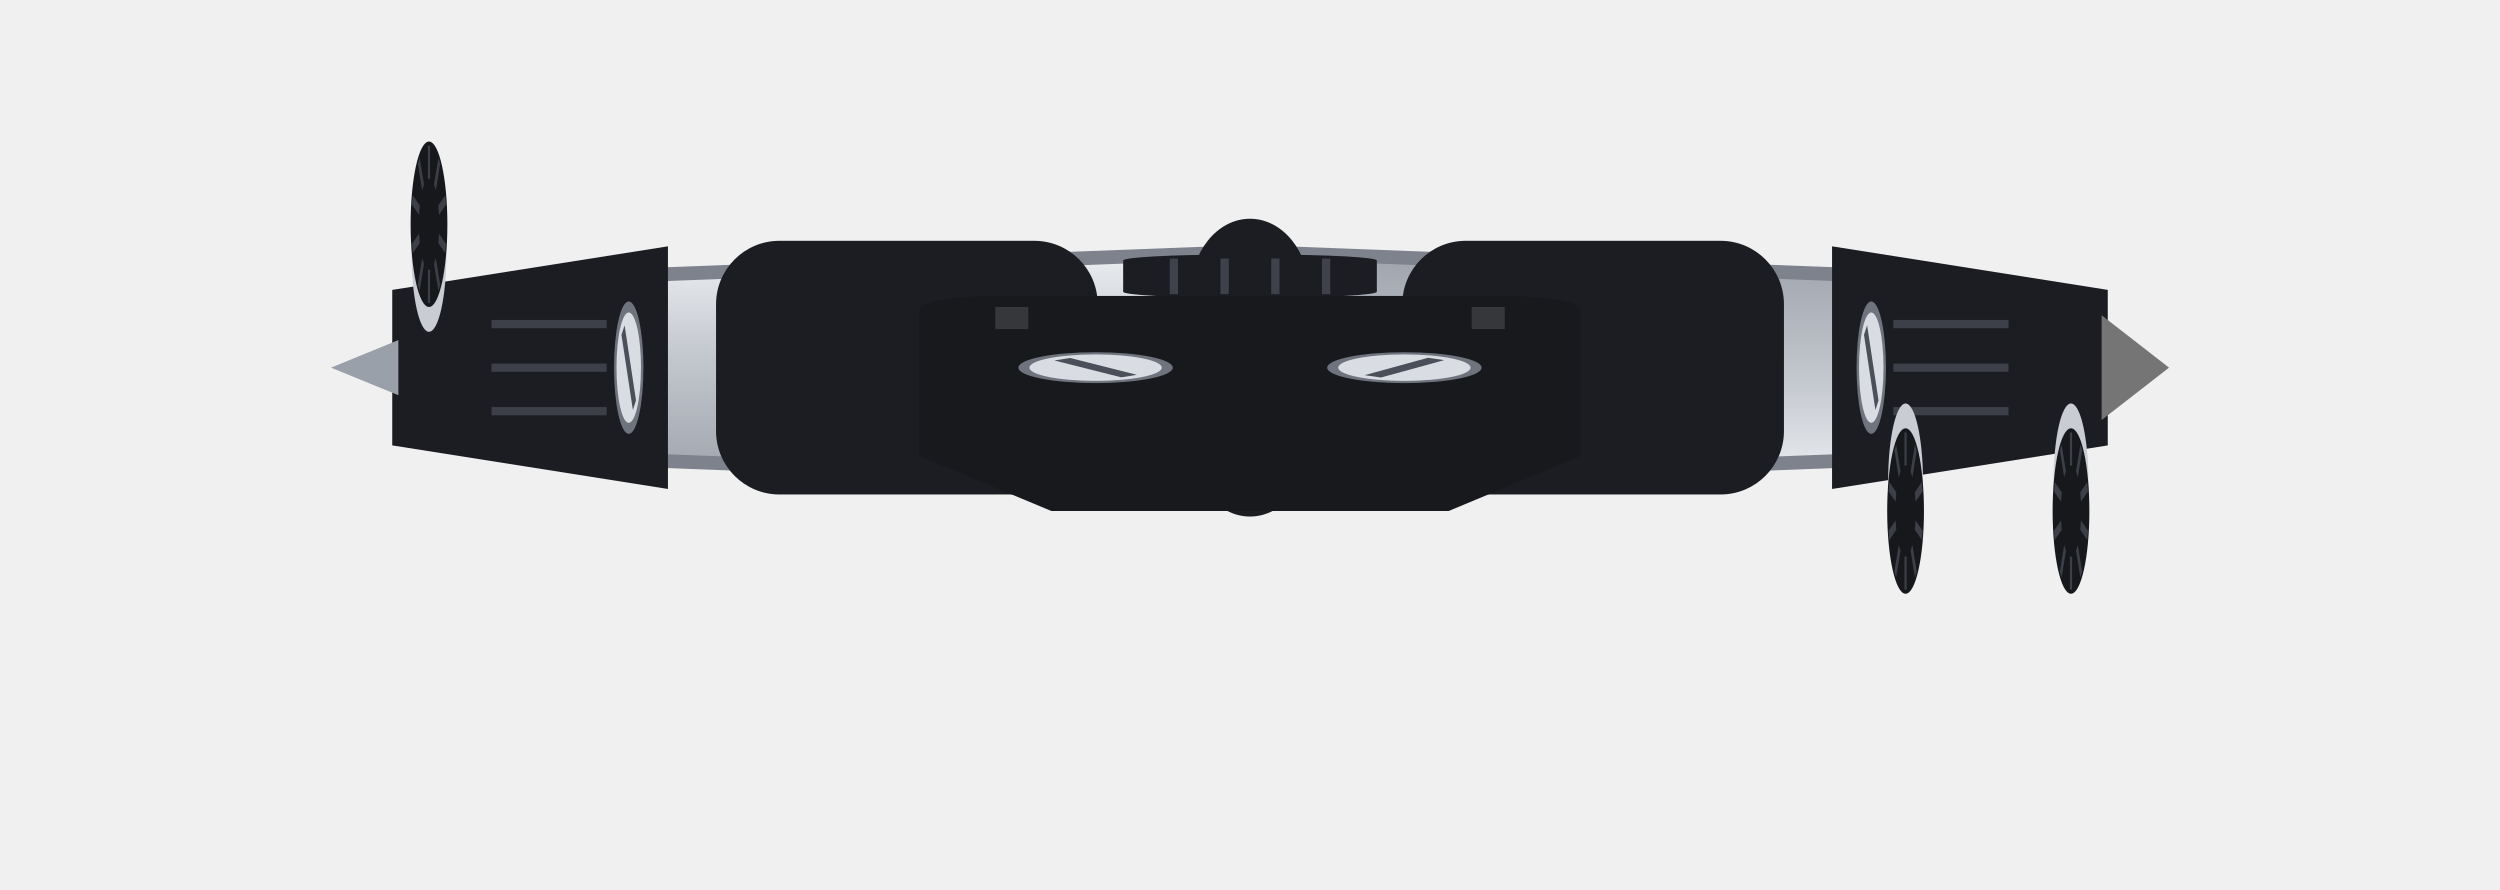
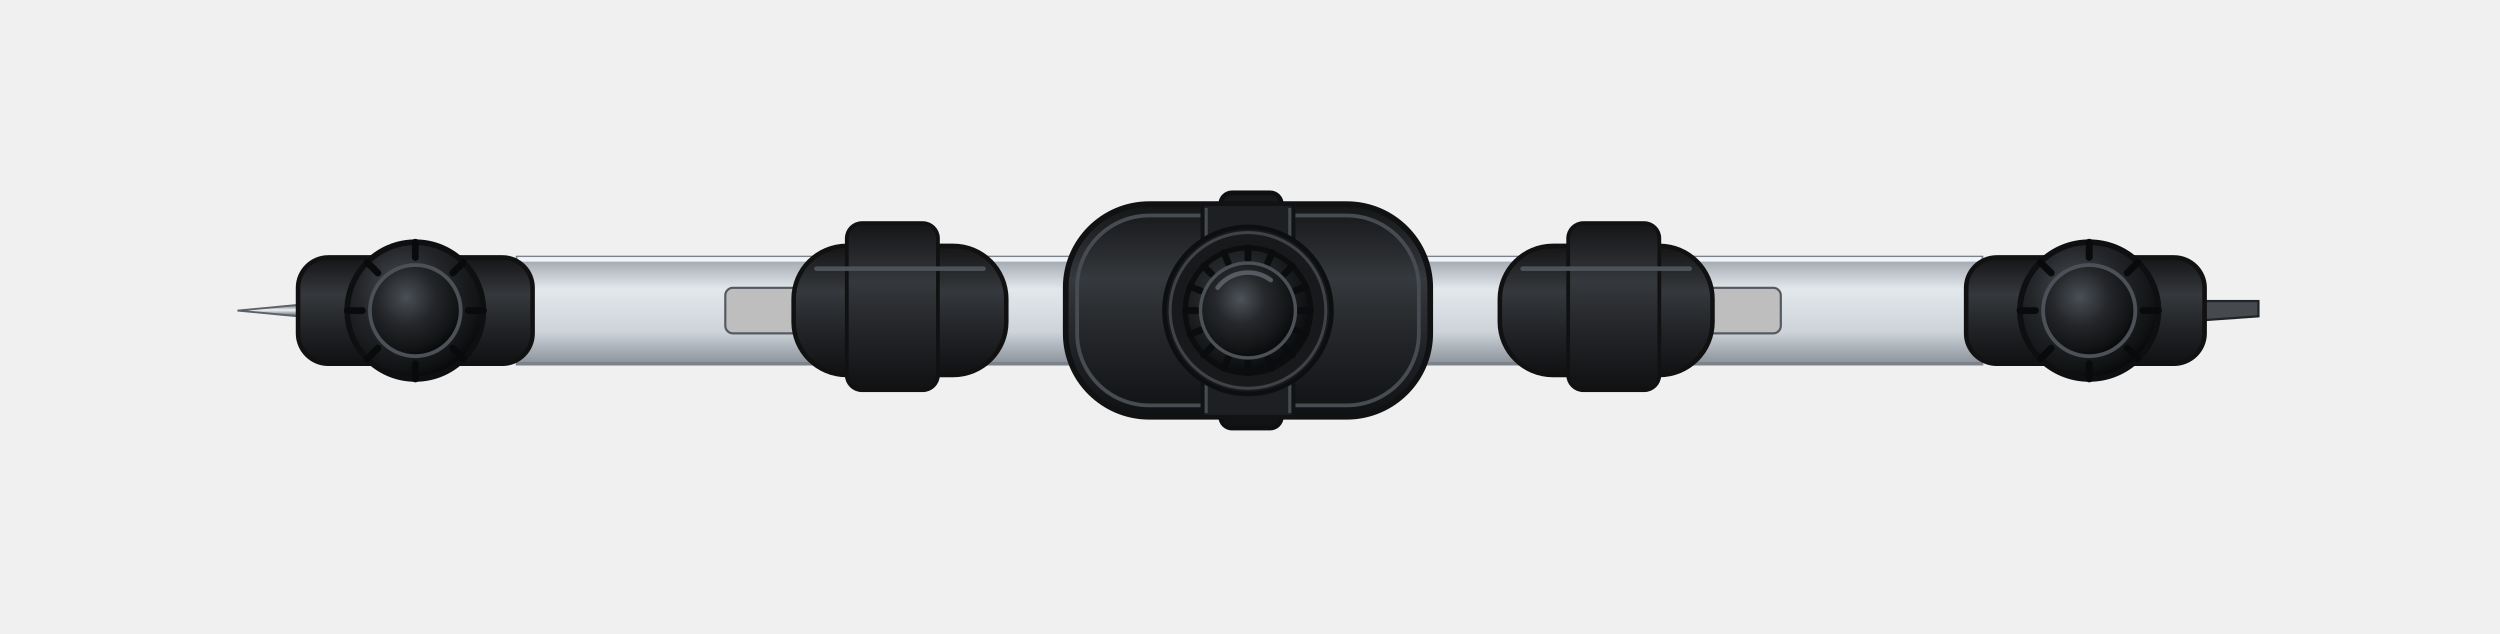
- <svg xmlns="http://www.w3.org/2000/svg" width="68mm" height="24.2mm" viewBox="-9 -10 68 24.2">
-   <g id="pata-aguja" transform="matrix(-0 -1.5 -0.3333 0 25 -0)">
-     <defs>
-       <linearGradient id="pata-aguja-metal" gradientUnits="userSpaceOnUse" x1="2.1" y1="0" x2="-2.1" y2="0">
-         <stop offset="0" stop-color="#eceef1" />
-         <stop offset="0.45" stop-color="#c3c7ce" />
-         <stop offset="1" stop-color="#9ea3ac" />
-       </linearGradient>
-     </defs>
-     <circle id="pata-aguja-punta" cx="0" cy="75" r="0.3" fill="none" />
-     <circle id="pata-aguja-ajuste" cx="0" cy="20.8" r="0.3" fill="none" />
-     <path id="pata-aguja-brazo" d="M 2.1 0 L 1.68 49.5 L -1.68 49.5 L -2.1 0 Z" fill="url(#pata-aguja-metal)" stroke="#7d828c" stroke-width="0.25" />
-     <path id="pata-aguja-pieza-negra" d="M 2.2 47.5 L 1.41 70 L -1.41 70 L -2.2 47.5 Z" fill="#1b1d22" />
-     <path id="pata-aguja-estrias" d="M 0.79 52.5 L 0.79 61.9 M 0 52.5 L 0 61.9 M -0.79 52.5 L -0.79 61.9" stroke="#3d4049" stroke-width="0.15" fill="none" />
-     <g id="pata-aguja-tornillo">
-       <circle cx="0" cy="50.7" r="1.1" fill="#d9dce2" stroke="#6e737d" stroke-width="0.2" />
-       <path d="M -0.681 50.234 L 0.681 51.166" stroke="#4a4f59" stroke-width="0.308" />
-     </g>
-     <g id="pata-aguja-rueda1">
-       <circle cx="2.075" cy="67" r="1.425" fill="#c9ccd3" />
-       <circle cx="2.6" cy="67" r="1.5" fill="#16181c" />
-       <path d="M 3.425 67.000 L 4.025 67.000 M 3.267 67.485 L 3.753 67.838 M 2.855 67.785 L 3.040 68.355 M 2.345 67.785 L 2.160 68.355 M 1.933 67.485 L 1.447 67.838 M 1.775 67.000 L 1.175 67.000 M 1.933 66.515 L 1.447 66.162 M 2.345 66.215 L 2.160 65.645 M 2.855 66.215 L 3.040 65.645 M 3.267 66.515 L 3.753 66.162" stroke="#3c3f47" stroke-width="0.18" fill="none" />
-     </g>
-     <path id="pata-aguja-aguja" d="M 0.5 69.5 L 0 75 L -0.5 69.5 Z" fill="#9aa0aa" />
-   </g>
-   <g id="pata-mina" transform="matrix(-0 1.5 0.3333 0 25 -0)">
-     <defs>
-       <linearGradient id="pata-mina-metal" gradientUnits="userSpaceOnUse" x1="2.1" y1="0" x2="-2.1" y2="0">
-         <stop offset="0" stop-color="#eceef1" />
-         <stop offset="0.45" stop-color="#c3c7ce" />
-         <stop offset="1" stop-color="#9ea3ac" />
-       </linearGradient>
-     </defs>
-     <circle id="pata-mina-punta" cx="0" cy="75" r="0.3" fill="none" />
-     <circle id="pata-mina-ajuste" cx="0" cy="20.8" r="0.3" fill="none" />
-     <path id="pata-mina-brazo" d="M 2.1 0 L 1.68 49.5 L -1.68 49.5 L -2.1 0 Z" fill="url(#pata-mina-metal)" stroke="#7d828c" stroke-width="0.25" />
-     <path id="pata-mina-pieza-negra" d="M 2.2 47.5 L 1.41 70 L -1.41 70 L -2.2 47.5 Z" fill="#1b1d22" />
-     <path id="pata-mina-estrias" d="M 0.79 52.5 L 0.79 61.9 M 0 52.5 L 0 61.9 M -0.79 52.5 L -0.79 61.9" stroke="#3d4049" stroke-width="0.15" fill="none" />
-     <g id="pata-mina-tornillo">
-       <circle cx="0" cy="50.7" r="1.1" fill="#d9dce2" stroke="#6e737d" stroke-width="0.2" />
-       <path d="M -0.681 50.234 L 0.681 51.166" stroke="#4a4f59" stroke-width="0.308" />
-     </g>
-     <g id="pata-mina-rueda1">
-       <circle cx="2.075" cy="53.5" r="1.425" fill="#c9ccd3" />
-       <circle cx="2.6" cy="53.5" r="1.5" fill="#16181c" />
-       <path d="M 3.425 53.500 L 4.025 53.500 M 3.267 53.985 L 3.753 54.338 M 2.855 54.285 L 3.040 54.855 M 2.345 54.285 L 2.160 54.855 M 1.933 53.985 L 1.447 54.338 M 1.775 53.500 L 1.175 53.500 M 1.933 53.015 L 1.447 52.662 M 2.345 52.715 L 2.160 52.145 M 2.855 52.715 L 3.040 52.145 M 3.267 53.015 L 3.753 52.662" stroke="#3c3f47" stroke-width="0.18" fill="none" />
-     </g>
-     <g id="pata-mina-rueda2">
-       <circle cx="2.075" cy="67" r="1.425" fill="#c9ccd3" />
-       <circle cx="2.6" cy="67" r="1.5" fill="#16181c" />
-       <path d="M 3.425 67.000 L 4.025 67.000 M 3.267 67.485 L 3.753 67.838 M 2.855 67.785 L 3.040 68.355 M 2.345 67.785 L 2.160 68.355 M 1.933 67.485 L 1.447 67.838 M 1.775 67.000 L 1.175 67.000 M 1.933 66.515 L 1.447 66.162 M 2.345 66.215 L 2.160 65.645 M 2.855 66.215 L 3.040 65.645 M 3.267 66.515 L 3.753 66.162" stroke="#3c3f47" stroke-width="0.18" fill="none" />
-     </g>
-     <path id="pata-mina-mina" d="M 0.95 69.5 L 0 75 L -0.95 69.5 Z" fill="#757575" />
-   </g>
-   <clipPath id="corte-varilla">
-     <rect x="0" y="-0.6" width="25.867" height="1.2" />
-   </clipPath>
-   <g id="varilla" transform="matrix(1 0 -0 1.5 12.0667 0)" clip-path="url(#corte-varilla)">
-     <g transform="translate(0 0)">
-       <rect id="varilla" x="0" y="-0.45" width="0.7" height="0.9" fill="#8d929b" />
-       <path id="rosca" d="M 0.15 0.45 L 0.55 -0.45" stroke="#5d626c" stroke-width="0.12" fill="none" />
-     </g>
-     <g transform="translate(0.7 0)">
-       <rect id="varilla" x="0" y="-0.45" width="0.7" height="0.9" fill="#8d929b" />
-       <path id="rosca" d="M 0.15 0.45 L 0.55 -0.45" stroke="#5d626c" stroke-width="0.12" fill="none" />
-     </g>
-     <g transform="translate(1.4 0)">
-       <rect id="varilla" x="0" y="-0.45" width="0.7" height="0.9" fill="#8d929b" />
-       <path id="rosca" d="M 0.15 0.45 L 0.55 -0.45" stroke="#5d626c" stroke-width="0.12" fill="none" />
-     </g>
-     <g transform="translate(2.1 0)">
-       <rect id="varilla" x="0" y="-0.45" width="0.7" height="0.9" fill="#8d929b" />
-       <path id="rosca" d="M 0.15 0.45 L 0.55 -0.45" stroke="#5d626c" stroke-width="0.12" fill="none" />
-     </g>
-     <g transform="translate(2.8 0)">
-       <rect id="varilla" x="0" y="-0.45" width="0.7" height="0.9" fill="#8d929b" />
-       <path id="rosca" d="M 0.15 0.45 L 0.55 -0.45" stroke="#5d626c" stroke-width="0.12" fill="none" />
-     </g>
-     <g transform="translate(3.5 0)">
-       <rect id="varilla" x="0" y="-0.45" width="0.7" height="0.9" fill="#8d929b" />
-       <path id="rosca" d="M 0.15 0.45 L 0.55 -0.45" stroke="#5d626c" stroke-width="0.12" fill="none" />
-     </g>
-     <g transform="translate(4.2 0)">
-       <rect id="varilla" x="0" y="-0.45" width="0.7" height="0.9" fill="#8d929b" />
-       <path id="rosca" d="M 0.15 0.45 L 0.55 -0.45" stroke="#5d626c" stroke-width="0.12" fill="none" />
-     </g>
-     <g transform="translate(4.9 0)">
-       <rect id="varilla" x="0" y="-0.45" width="0.7" height="0.9" fill="#8d929b" />
-       <path id="rosca" d="M 0.15 0.45 L 0.55 -0.45" stroke="#5d626c" stroke-width="0.12" fill="none" />
-     </g>
-     <g transform="translate(5.6 0)">
-       <rect id="varilla" x="0" y="-0.45" width="0.7" height="0.9" fill="#8d929b" />
-       <path id="rosca" d="M 0.15 0.45 L 0.55 -0.45" stroke="#5d626c" stroke-width="0.12" fill="none" />
-     </g>
-     <g transform="translate(6.3 0)">
-       <rect id="varilla" x="0" y="-0.45" width="0.7" height="0.9" fill="#8d929b" />
-       <path id="rosca" d="M 0.15 0.45 L 0.55 -0.45" stroke="#5d626c" stroke-width="0.12" fill="none" />
-     </g>
-     <g transform="translate(7 0)">
-       <rect id="varilla" x="0" y="-0.45" width="0.7" height="0.9" fill="#8d929b" />
-       <path id="rosca" d="M 0.15 0.45 L 0.55 -0.45" stroke="#5d626c" stroke-width="0.12" fill="none" />
-     </g>
-     <g transform="translate(7.7 0)">
-       <rect id="varilla" x="0" y="-0.45" width="0.7" height="0.9" fill="#8d929b" />
-       <path id="rosca" d="M 0.15 0.45 L 0.55 -0.45" stroke="#5d626c" stroke-width="0.12" fill="none" />
-     </g>
-     <g transform="translate(8.4 0)">
-       <rect id="varilla" x="0" y="-0.45" width="0.7" height="0.9" fill="#8d929b" />
-       <path id="rosca" d="M 0.15 0.45 L 0.55 -0.45" stroke="#5d626c" stroke-width="0.12" fill="none" />
-     </g>
-     <g transform="translate(9.1 0)">
-       <rect id="varilla" x="0" y="-0.45" width="0.7" height="0.9" fill="#8d929b" />
-       <path id="rosca" d="M 0.15 0.45 L 0.55 -0.45" stroke="#5d626c" stroke-width="0.12" fill="none" />
-     </g>
-     <g transform="translate(9.8 0)">
-       <rect id="varilla" x="0" y="-0.45" width="0.7" height="0.9" fill="#8d929b" />
-       <path id="rosca" d="M 0.15 0.45 L 0.55 -0.45" stroke="#5d626c" stroke-width="0.12" fill="none" />
-     </g>
-     <g transform="translate(10.5 0)">
-       <rect id="varilla" x="0" y="-0.45" width="0.7" height="0.9" fill="#8d929b" />
-       <path id="rosca" d="M 0.15 0.45 L 0.55 -0.45" stroke="#5d626c" stroke-width="0.12" fill="none" />
-     </g>
-     <g transform="translate(11.2 0)">
-       <rect id="varilla" x="0" y="-0.45" width="0.7" height="0.9" fill="#8d929b" />
-       <path id="rosca" d="M 0.15 0.45 L 0.55 -0.45" stroke="#5d626c" stroke-width="0.12" fill="none" />
-     </g>
-     <g transform="translate(11.9 0)">
-       <rect id="varilla" x="0" y="-0.45" width="0.7" height="0.9" fill="#8d929b" />
-       <path id="rosca" d="M 0.15 0.45 L 0.55 -0.45" stroke="#5d626c" stroke-width="0.12" fill="none" />
-     </g>
-     <g transform="translate(12.6 0)">
-       <rect id="varilla" x="0" y="-0.45" width="0.7" height="0.9" fill="#8d929b" />
-       <path id="rosca" d="M 0.15 0.45 L 0.55 -0.45" stroke="#5d626c" stroke-width="0.12" fill="none" />
-     </g>
-     <g transform="translate(13.3 0)">
-       <rect id="varilla" x="0" y="-0.45" width="0.7" height="0.9" fill="#8d929b" />
-       <path id="rosca" d="M 0.15 0.45 L 0.55 -0.45" stroke="#5d626c" stroke-width="0.12" fill="none" />
-     </g>
-     <g transform="translate(14 0)">
-       <rect id="varilla" x="0" y="-0.45" width="0.7" height="0.9" fill="#8d929b" />
-       <path id="rosca" d="M 0.15 0.45 L 0.55 -0.45" stroke="#5d626c" stroke-width="0.12" fill="none" />
-     </g>
-     <g transform="translate(14.7 0)">
-       <rect id="varilla" x="0" y="-0.45" width="0.7" height="0.9" fill="#8d929b" />
-       <path id="rosca" d="M 0.15 0.45 L 0.55 -0.45" stroke="#5d626c" stroke-width="0.12" fill="none" />
-     </g>
-     <g transform="translate(15.4 0)">
-       <rect id="varilla" x="0" y="-0.45" width="0.7" height="0.9" fill="#8d929b" />
-       <path id="rosca" d="M 0.15 0.45 L 0.55 -0.45" stroke="#5d626c" stroke-width="0.12" fill="none" />
-     </g>
-     <g transform="translate(16.1 0)">
-       <rect id="varilla" x="0" y="-0.45" width="0.7" height="0.9" fill="#8d929b" />
-       <path id="rosca" d="M 0.15 0.45 L 0.55 -0.45" stroke="#5d626c" stroke-width="0.12" fill="none" />
-     </g>
-     <g transform="translate(16.8 0)">
-       <rect id="varilla" x="0" y="-0.45" width="0.7" height="0.9" fill="#8d929b" />
-       <path id="rosca" d="M 0.15 0.45 L 0.55 -0.45" stroke="#5d626c" stroke-width="0.12" fill="none" />
-     </g>
-     <g transform="translate(17.5 0)">
-       <rect id="varilla" x="0" y="-0.45" width="0.7" height="0.9" fill="#8d929b" />
-       <path id="rosca" d="M 0.15 0.45 L 0.55 -0.45" stroke="#5d626c" stroke-width="0.12" fill="none" />
-     </g>
-     <g transform="translate(18.2 0)">
-       <rect id="varilla" x="0" y="-0.45" width="0.7" height="0.9" fill="#8d929b" />
-       <path id="rosca" d="M 0.15 0.45 L 0.55 -0.45" stroke="#5d626c" stroke-width="0.12" fill="none" />
-     </g>
-     <g transform="translate(18.9 0)">
-       <rect id="varilla" x="0" y="-0.45" width="0.7" height="0.9" fill="#8d929b" />
-       <path id="rosca" d="M 0.15 0.45 L 0.55 -0.45" stroke="#5d626c" stroke-width="0.12" fill="none" />
-     </g>
-     <g transform="translate(19.6 0)">
-       <rect id="varilla" x="0" y="-0.45" width="0.7" height="0.9" fill="#8d929b" />
-       <path id="rosca" d="M 0.15 0.45 L 0.55 -0.45" stroke="#5d626c" stroke-width="0.12" fill="none" />
-     </g>
-     <g transform="translate(20.3 0)">
-       <rect id="varilla" x="0" y="-0.45" width="0.7" height="0.9" fill="#8d929b" />
-       <path id="rosca" d="M 0.15 0.45 L 0.55 -0.45" stroke="#5d626c" stroke-width="0.12" fill="none" />
-     </g>
-     <g transform="translate(21 0)">
-       <rect id="varilla" x="0" y="-0.45" width="0.7" height="0.9" fill="#8d929b" />
-       <path id="rosca" d="M 0.15 0.45 L 0.55 -0.45" stroke="#5d626c" stroke-width="0.12" fill="none" />
-     </g>
-     <g transform="translate(21.7 0)">
-       <rect id="varilla" x="0" y="-0.45" width="0.7" height="0.9" fill="#8d929b" />
-       <path id="rosca" d="M 0.15 0.45 L 0.55 -0.45" stroke="#5d626c" stroke-width="0.12" fill="none" />
-     </g>
-     <g transform="translate(22.4 0)">
-       <rect id="varilla" x="0" y="-0.45" width="0.7" height="0.9" fill="#8d929b" />
-       <path id="rosca" d="M 0.15 0.45 L 0.55 -0.45" stroke="#5d626c" stroke-width="0.12" fill="none" />
-     </g>
-     <g transform="translate(23.1 0)">
-       <rect id="varilla" x="0" y="-0.45" width="0.7" height="0.9" fill="#8d929b" />
-       <path id="rosca" d="M 0.15 0.45 L 0.55 -0.45" stroke="#5d626c" stroke-width="0.12" fill="none" />
-     </g>
-     <g transform="translate(23.8 0)">
-       <rect id="varilla" x="0" y="-0.45" width="0.7" height="0.9" fill="#8d929b" />
-       <path id="rosca" d="M 0.15 0.45 L 0.55 -0.45" stroke="#5d626c" stroke-width="0.12" fill="none" />
-     </g>
-     <g transform="translate(24.5 0)">
-       <rect id="varilla" x="0" y="-0.45" width="0.7" height="0.9" fill="#8d929b" />
-       <path id="rosca" d="M 0.15 0.45 L 0.55 -0.45" stroke="#5d626c" stroke-width="0.12" fill="none" />
-     </g>
-     <g transform="translate(25.2 0)">
-       <rect id="varilla" x="0" y="-0.45" width="0.7" height="0.9" fill="#8d929b" />
-       <path id="rosca" d="M 0.15 0.45 L 0.55 -0.45" stroke="#5d626c" stroke-width="0.12" fill="none" />
-     </g>
-   </g>
-   <g id="taco-aguja" transform="matrix(-1.5 -0 -0 1.5 18.0667 0)">
-     <rect id="taco-aguja-taco" x="-1.86" y="-2.3" width="6.92" height="4.6" rx="1.15" fill="#1b1d22" />
-   </g>
-   <g id="taco-mina" transform="matrix(1.5 0 -0 1.5 31.9333 0)">
-     <rect id="taco-mina-taco" x="-1.86" y="-2.3" width="6.92" height="4.6" rx="1.15" fill="#1b1d22" />
-   </g>
-   <g id="rueda-ajuste" transform="matrix(1.5 0 -0 1.5 25 0)">
-     <rect id="rueda-ajuste-rueda" x="-1.08" y="-2.7" width="2.16" height="5.4" rx="1.35" fill="#1b1d22" />
-     <path id="rueda-ajuste-estrias" d="M -1.08 -1.8 L 1.08 -1.8 M -1.08 -0.6 L 1.08 -0.6 M -1.08 0.6 L 1.08 0.6 M -1.08 1.8 L 1.08 1.8" stroke="#41444d" stroke-width="0.15" fill="none" />
-   </g>
-   <g id="mango" transform="matrix(1.5 0 0 0.0808 25 -1.95)">
-     <circle id="mango-asa" cx="0" cy="-13" r="0.3" fill="none" />
-     <rect id="mango-cuerpo" x="-2.3" y="-13.92" width="4.6" height="14.5" rx="2" fill="#1b1d22" />
-     <path id="mango-estrias" d="M -1.38 -12.6 L -1.38 -0.6 M -0.46 -12.6 L -0.46 -0.6 M 0.46 -12.6 L 0.46 -0.6 M 1.38 -12.6 L 1.38 -0.6" stroke="#3f424b" stroke-width="0.15" fill="none" />
-   </g>
-   <g id="cabeza" transform="matrix(1.5 0 0 0.3 25 -0)">
-     <path id="cabeza-cuerpo" d="M -4.5 -6.5 L 4.5 -6.5 Q 6 -6.5 6 -5 L 6 8 L 3.6 13 L -3.6 13 L -6 8 L -6 -5 Q -6 -6.5 -4.5 -6.5 Z" fill="#17191d" />
-     <path id="cabeza-brillos" d="M -4.32 -5.5 L -4.32 -3.5 M 4.32 -5.5 L 4.32 -3.5" stroke="#ffffff" stroke-opacity="0.13" stroke-width="0.6" fill="none" />
-     <g id="cabeza-tornillo-izquierdo">
-       <circle cx="-2.8" cy="0" r="1.3" fill="#d9dce2" stroke="#6e737d" stroke-width="0.2" />
-       <path d="M -3.406 -0.764 L -2.194 0.764" stroke="#4a4f59" stroke-width="0.364" />
-     </g>
-     <g id="cabeza-tornillo-derecho">
-       <circle cx="2.8" cy="0" r="1.3" fill="#d9dce2" stroke="#6e737d" stroke-width="0.2" />
-       <path d="M 3.374 -0.788 L 2.226 0.788" stroke="#4a4f59" stroke-width="0.364" />
+ <svg xmlns="http://www.w3.org/2000/svg" width="63.1mm" height="16mm" viewBox="-6 -8 63.1 16">
+   <g id="pata-aguja" transform="matrix(0 -1 -0.9964 0 25.55 0)">
+     <defs>
+       <linearGradient id="pata-aguja-_Linear20" x1="0" y1="0" x2="1" y2="0" gradientUnits="userSpaceOnUse" gradientTransform="matrix(0,116.6667,-99.98376,0,445.2914,3862.552)">
+         <stop offset="0" style="stop-color:#9ca3ab;stop-opacity:1" />
+         <stop offset="0.3" style="stop-color:#e3e8ec;stop-opacity:1" />
+         <stop offset="0.7" style="stop-color:#cdd3d9;stop-opacity:1" />
+         <stop offset="1" style="stop-color:#8b929a;stop-opacity:1" />
+       </linearGradient>
+       <linearGradient id="pata-aguja-_Linear21" x1="0" y1="0" x2="1" y2="0" gradientUnits="userSpaceOnUse" gradientTransform="matrix(0,12.5,-12.5,0,136.958,3914.635)">
+         <stop offset="0" style="stop-color:#6c7278;stop-opacity:1" />
+         <stop offset="0.45" style="stop-color:#eef2f6;stop-opacity:1" />
+         <stop offset="0.75" style="stop-color:#9aa1a8;stop-opacity:1" />
+         <stop offset="1" style="stop-color:#555a60;stop-opacity:1" />
+       </linearGradient>
+       <linearGradient id="pata-aguja-_Linear22" x1="0" y1="0" x2="1" y2="0" gradientUnits="userSpaceOnUse" gradientTransform="matrix(0,116.6667,-116.6667,0,203.6247,3862.552)">
+         <stop offset="0" style="stop-color:#141517;stop-opacity:1" />
+         <stop offset="0.35" style="stop-color:#35383c;stop-opacity:1" />
+         <stop offset="0.65" style="stop-color:#222427;stop-opacity:1" />
+         <stop offset="1" style="stop-color:#101113;stop-opacity:1" />
+       </linearGradient>
+       <radialGradient id="pata-aguja-_Radial23" cx="0" cy="0" r="1" gradientUnits="userSpaceOnUse" gradientTransform="matrix(97.5,0,0,97.5,317.7914,3898.385)">
+         <stop offset="0" style="stop-color:#4a4f55;stop-opacity:1" />
+         <stop offset="0.5" style="stop-color:#232528;stop-opacity:1" />
+         <stop offset="0.88" style="stop-color:#121315;stop-opacity:1" />
+         <stop offset="1" style="stop-color:#090a0b;stop-opacity:1" />
+       </radialGradient>
+       <radialGradient id="pata-aguja-_Radial24" cx="0" cy="0" r="1" gradientUnits="userSpaceOnUse" gradientTransform="matrix(65,0,0,65,322.7914,3905.885)">
+         <stop offset="0" style="stop-color:#4a4f55;stop-opacity:1" />
+         <stop offset="0.5" style="stop-color:#232528;stop-opacity:1" />
+         <stop offset="0.88" style="stop-color:#121315;stop-opacity:1" />
+         <stop offset="1" style="stop-color:#090a0b;stop-opacity:1" />
+       </radialGradient>
+     </defs>
+     <circle id="pata-aguja-punta" cx="0" cy="25.642" r="0.2" fill="none" />
+     <circle id="pata-aguja-ajuste" cx="0" cy="8.14" r="0.2" fill="none" />
+     <g id="pata-aguja-dibujo" transform="matrix(0 -0.023 -0.023 0 90.3411 28.7977)" style="fill-rule:evenodd;clip-rule:evenodd;stroke-linecap:round;stroke-linejoin:round;stroke-miterlimit:1.5;">
+       <g id="pata-aguja-left-leg-horizontal">
+         <rect x="445.291" y="3862.552" width="621.328" height="116.667" style="fill:url(#pata-aguja-_Linear20);fill-rule:nonzero;stroke:#7c838a;stroke-width:3.88px;stroke-linecap:butt;stroke-linejoin:miter;stroke-miterlimit:4;" />
+         <path d="M1170.291,3864.635l-725,0" style="fill:none;fill-rule:nonzero;stroke:#f0f4f8;stroke-width:5px;stroke-linecap:butt;stroke-linejoin:miter;stroke-miterlimit:4;" />
+         <g id="pata-aguja-left-tip-horizontal">
+           <path d="M203.625,3914.635l0,12.5l-66.667,-6.25l66.667,-6.25Z" style="fill:url(#pata-aguja-_Linear21);fill-rule:nonzero;stroke:#5c6268;stroke-width:2.08px;stroke-linecap:butt;stroke-linejoin:miter;stroke-miterlimit:4;" />
+           <path d="M428.625,3862.552c18.397,0 33.333,14.936 33.333,33.333l0,50c0,18.397 -14.936,33.333 -33.333,33.333l-191.667,0c-18.397,0 -33.333,-14.936 -33.333,-33.333l0,-50c0,-18.397 14.936,-33.333 33.333,-33.333l191.667,0Z" style="fill:url(#pata-aguja-_Linear22);stroke:#111;stroke-width:5px;stroke-linecap:butt;stroke-linejoin:miter;stroke-miterlimit:4;" />
+           <path d="M261.958,3904.218l133.333,0" style="fill:none;fill-rule:nonzero;stroke:#0e0f10;stroke-width:6.25px;stroke-linecap:butt;stroke-linejoin:miter;stroke-miterlimit:4;" />
+           <path d="M261.958,3920.885l133.333,0" style="fill:none;fill-rule:nonzero;stroke:#0e0f10;stroke-width:6.25px;stroke-linecap:butt;stroke-linejoin:miter;stroke-miterlimit:4;" />
+           <path d="M261.958,3937.552l133.333,0" style="fill:none;fill-rule:nonzero;stroke:#0e0f10;stroke-width:6.25px;stroke-linecap:butt;stroke-linejoin:miter;stroke-miterlimit:4;" />
+         </g>
+         <g id="pata-aguja-left-knob-top">
+           <circle cx="332.791" cy="3920.885" r="75" style="fill:url(#pata-aguja-_Radial23);stroke:#0e0f10;stroke-width:6.25px;stroke-linecap:butt;stroke-linejoin:miter;stroke-miterlimit:4;" />
+           <g>
+             <path d="M332.791,3845.885l0,16.667" style="fill:none;fill-rule:nonzero;stroke:#090a0b;stroke-width:7.5px;stroke-linejoin:miter;stroke-miterlimit:4;" />
+             <path d="M332.791,3979.218l0,16.667" style="fill:none;fill-rule:nonzero;stroke:#090a0b;stroke-width:7.5px;stroke-linejoin:miter;stroke-miterlimit:4;" />
+             <path d="M257.791,3920.885l16.667,0" style="fill:none;fill-rule:nonzero;stroke:#090a0b;stroke-width:7.5px;stroke-linejoin:miter;stroke-miterlimit:4;" />
+             <path d="M391.125,3920.885l16.667,0" style="fill:none;fill-rule:nonzero;stroke:#090a0b;stroke-width:7.5px;stroke-linejoin:miter;stroke-miterlimit:4;" />
+             <path d="M279.875,3867.968l11.667,11.667" style="fill:none;fill-rule:nonzero;stroke:#090a0b;stroke-width:7.5px;stroke-linejoin:miter;stroke-miterlimit:4;" />
+             <path d="M374.041,3962.135l11.667,11.667" style="fill:none;fill-rule:nonzero;stroke:#090a0b;stroke-width:7.5px;stroke-linejoin:miter;stroke-miterlimit:4;" />
+             <path d="M385.708,3867.968l-11.667,11.667" style="fill:none;fill-rule:nonzero;stroke:#090a0b;stroke-width:7.5px;stroke-linejoin:miter;stroke-miterlimit:4;" />
+             <path d="M291.541,3962.135l-11.667,11.667" style="fill:none;fill-rule:nonzero;stroke:#090a0b;stroke-width:7.5px;stroke-linejoin:miter;stroke-miterlimit:4;" />
+           </g>
+           <circle cx="332.791" cy="3920.885" r="50" style="fill:url(#pata-aguja-_Radial24);stroke:#4c5157;stroke-width:4.17px;stroke-linecap:butt;stroke-linejoin:miter;stroke-miterlimit:4;" />
+         </g>
+       </g>
+     </g>
+   </g>
+   <g id="pata-mina" transform="matrix(0 -1 1.0127 0 25.55 0)">
+     <defs>
+       <linearGradient id="pata-mina-_Linear25" x1="0" y1="0" x2="1" y2="0" gradientUnits="userSpaceOnUse" gradientTransform="matrix(0,116.6667,-98.1626,0,1434.798,3862.552)">
+         <stop offset="0" style="stop-color:#9ca3ab;stop-opacity:1" />
+         <stop offset="0.3" style="stop-color:#e3e8ec;stop-opacity:1" />
+         <stop offset="0.7" style="stop-color:#cdd3d9;stop-opacity:1" />
+         <stop offset="1" style="stop-color:#8b929a;stop-opacity:1" />
+       </linearGradient>
+       <linearGradient id="pata-mina-_Linear26" x1="0" y1="0" x2="1" y2="0" gradientUnits="userSpaceOnUse" gradientTransform="matrix(0,116.6667,-116.6667,0,2028.142,3862.552)">
+         <stop offset="0" style="stop-color:#141517;stop-opacity:1" />
+         <stop offset="0.35" style="stop-color:#35383c;stop-opacity:1" />
+         <stop offset="0.65" style="stop-color:#222427;stop-opacity:1" />
+         <stop offset="1" style="stop-color:#101113;stop-opacity:1" />
+       </linearGradient>
+       <radialGradient id="pata-mina-_Radial27" cx="0" cy="0" r="1" gradientUnits="userSpaceOnUse" gradientTransform="matrix(97.5,0,0,97.5,2146.475,3898.385)">
+         <stop offset="0" style="stop-color:#4a4f55;stop-opacity:1" />
+         <stop offset="0.5" style="stop-color:#232528;stop-opacity:1" />
+         <stop offset="0.88" style="stop-color:#121315;stop-opacity:1" />
+         <stop offset="1" style="stop-color:#090a0b;stop-opacity:1" />
+       </radialGradient>
+       <radialGradient id="pata-mina-_Radial28" cx="0" cy="0" r="1" gradientUnits="userSpaceOnUse" gradientTransform="matrix(65,0,0,65,2151.475,3905.885)">
+         <stop offset="0" style="stop-color:#4a4f55;stop-opacity:1" />
+         <stop offset="0.5" style="stop-color:#232528;stop-opacity:1" />
+         <stop offset="0.88" style="stop-color:#121315;stop-opacity:1" />
+         <stop offset="1" style="stop-color:#090a0b;stop-opacity:1" />
+       </radialGradient>
+     </defs>
+     <circle id="pata-mina-punta" cx="0" cy="25.229" r="0.2" fill="none" />
+     <circle id="pata-mina-ajuste" cx="0" cy="8.161" r="0.2" fill="none" />
+     <g id="pata-mina-dibujo" transform="matrix(0 0.023 -0.023 0 90.3411 -28.7977)" style="fill-rule:evenodd;clip-rule:evenodd;stroke-linecap:round;stroke-linejoin:round;stroke-miterlimit:1.5;">
+       <g id="pata-mina-right-leg-horizontal">
+         <rect x="1434.798" y="3862.552" width="610.01" height="116.667" style="fill:url(#pata-mina-_Linear25);fill-rule:nonzero;stroke:#7c838a;stroke-width:3.85px;stroke-linecap:butt;stroke-linejoin:miter;stroke-miterlimit:4;" />
+         <path d="M1319.809,3864.635l725,0" style="fill:none;fill-rule:nonzero;stroke:#f0f4f8;stroke-width:5px;stroke-linecap:butt;stroke-linejoin:miter;stroke-miterlimit:4;" />
+         <g id="pata-mina-right-tip-horizontal">
+           <path id="pata-mina-mina" d="M2286.475,3910.468l0,20.833l58.333,-4.167l0,-16.667l-58.333,0Z" style="fill:#464a4f;fill-rule:nonzero;stroke:#222528;stroke-width:2.5px;stroke-linecap:butt;stroke-linejoin:miter;stroke-miterlimit:4;" />
+           <path d="M2253.142,3862.552c18.397,0 33.333,14.936 33.333,33.333l0,50c0,18.397 -14.936,33.333 -33.333,33.333l-191.667,0c-18.397,0 -33.333,-14.936 -33.333,-33.333l0,-50c0,-18.397 14.936,-33.333 33.333,-33.333l191.667,0Z" style="fill:url(#pata-mina-_Linear26);stroke:#111;stroke-width:5px;stroke-linecap:butt;stroke-linejoin:miter;stroke-miterlimit:4;" />
+           <path d="M2094.809,3904.218l133.333,0" style="fill:none;fill-rule:nonzero;stroke:#0e0f10;stroke-width:6.25px;stroke-linecap:butt;stroke-linejoin:miter;stroke-miterlimit:4;" />
+           <path d="M2094.809,3920.885l133.333,0" style="fill:none;fill-rule:nonzero;stroke:#0e0f10;stroke-width:6.25px;stroke-linecap:butt;stroke-linejoin:miter;stroke-miterlimit:4;" />
+           <path d="M2094.809,3937.552l133.333,0" style="fill:none;fill-rule:nonzero;stroke:#0e0f10;stroke-width:6.25px;stroke-linecap:butt;stroke-linejoin:miter;stroke-miterlimit:4;" />
+         </g>
+         <g id="pata-mina-right-knob-top-1">
+           <circle cx="2161.475" cy="3920.885" r="75" style="fill:url(#pata-mina-_Radial27);stroke:#0e0f10;stroke-width:6.25px;stroke-linecap:butt;stroke-linejoin:miter;stroke-miterlimit:4;" />
+           <g>
+             <path d="M2161.475,3845.885l0,16.667" style="fill:none;fill-rule:nonzero;stroke:#090a0b;stroke-width:7.5px;stroke-linejoin:miter;stroke-miterlimit:4;" />
+             <path d="M2161.475,3979.218l0,16.667" style="fill:none;fill-rule:nonzero;stroke:#090a0b;stroke-width:7.5px;stroke-linejoin:miter;stroke-miterlimit:4;" />
+             <path d="M2086.475,3920.885l16.667,0" style="fill:none;fill-rule:nonzero;stroke:#090a0b;stroke-width:7.5px;stroke-linejoin:miter;stroke-miterlimit:4;" />
+             <path d="M2219.809,3920.885l16.667,0" style="fill:none;fill-rule:nonzero;stroke:#090a0b;stroke-width:7.5px;stroke-linejoin:miter;stroke-miterlimit:4;" />
+             <path d="M2108.559,3867.968l11.667,11.667" style="fill:none;fill-rule:nonzero;stroke:#090a0b;stroke-width:7.5px;stroke-linejoin:miter;stroke-miterlimit:4;" />
+             <path d="M2202.725,3962.135l11.667,11.667" style="fill:none;fill-rule:nonzero;stroke:#090a0b;stroke-width:7.5px;stroke-linejoin:miter;stroke-miterlimit:4;" />
+             <path d="M2214.392,3867.968l-11.667,11.667" style="fill:none;fill-rule:nonzero;stroke:#090a0b;stroke-width:7.5px;stroke-linejoin:miter;stroke-miterlimit:4;" />
+             <path d="M2120.225,3962.135l-11.667,11.667" style="fill:none;fill-rule:nonzero;stroke:#090a0b;stroke-width:7.5px;stroke-linejoin:miter;stroke-miterlimit:4;" />
+           </g>
+           <circle cx="2161.475" cy="3920.885" r="50" style="fill:url(#pata-mina-_Radial28);stroke:#4c5157;stroke-width:4.17px;stroke-linecap:butt;stroke-linejoin:miter;stroke-miterlimit:4;" />
+         </g>
+       </g>
+     </g>
+   </g>
+   <g id="taco-aguja" transform="matrix(-1 -0 -0 1 17.4391 0)">
+     <defs>
+       <linearGradient id="taco-aguja-_Linear29" x1="0" y1="0" x2="1" y2="0" gradientUnits="userSpaceOnUse" gradientTransform="matrix(0,141.6667,-141.6667,0,750,3849.897)">
+         <stop offset="0" style="stop-color:#141517;stop-opacity:1" />
+         <stop offset="0.35" style="stop-color:#35383c;stop-opacity:1" />
+         <stop offset="0.65" style="stop-color:#222427;stop-opacity:1" />
+         <stop offset="1" style="stop-color:#101113;stop-opacity:1" />
+       </linearGradient>
+       <linearGradient id="taco-aguja-_Linear30" x1="0" y1="0" x2="1" y2="0" gradientUnits="userSpaceOnUse" gradientTransform="matrix(0,183.3333,-183.3333,0,808.3333,3824.897)">
+         <stop offset="0" style="stop-color:#141517;stop-opacity:1" />
+         <stop offset="0.35" style="stop-color:#35383c;stop-opacity:1" />
+         <stop offset="0.65" style="stop-color:#222427;stop-opacity:1" />
+         <stop offset="1" style="stop-color:#101113;stop-opacity:1" />
+       </linearGradient>
+     </defs>
+     <g id="taco-aguja-dibujo" transform="matrix(-0.023 0 0 0.023 20.6576 -90.3411)" style="fill-rule:evenodd;clip-rule:evenodd;stroke-linecap:round;stroke-linejoin:round;stroke-miterlimit:1.5;">
+       <path id="taco-aguja-tornillo-exterior-izquierdo1" d="M875.094,3895.885c4.599,0 8.333,3.734 8.333,8.333l0,33.333c0,4.599 -3.734,8.333 -8.333,8.333l-191.76,0c-4.599,0 -8.333,-3.734 -8.333,-8.333l0,-33.333c0,-4.599 3.734,-8.333 8.333,-8.333l191.76,0Z" style="fill:#bebebe;stroke:#555a60;stroke-width:2.4px;stroke-linecap:butt;stroke-linejoin:miter;stroke-miterlimit:4;" />
+       <g id="taco-aguja-left-clamp-top">
+         <path d="M925,3849.897c32.195,0 58.333,26.138 58.333,58.333l0,25c0,32.195 -26.138,58.333 -58.333,58.333l-116.667,0c-32.195,0 -58.333,-26.138 -58.333,-58.333l0,-25c0,-32.195 26.138,-58.333 58.333,-58.333l116.667,0Z" style="fill:url(#taco-aguja-_Linear29);stroke:#111;stroke-width:5px;stroke-linecap:butt;stroke-linejoin:miter;stroke-miterlimit:4;" />
+         <path d="M891.667,3824.897c9.199,0 16.667,7.468 16.667,16.667l0,150c0,9.199 -7.468,16.667 -16.667,16.667l-66.667,0c-9.199,0 -16.667,-7.468 -16.667,-16.667l0,-150c0,-9.199 7.468,-16.667 16.667,-16.667l66.667,0Z" style="fill:url(#taco-aguja-_Linear30);stroke:#111;stroke-width:4.17px;stroke-linecap:butt;stroke-linejoin:miter;stroke-miterlimit:4;" />
+         <path d="M775,3874.897l183.333,0" style="fill:none;fill-rule:nonzero;stroke:#4d5258;stroke-width:5px;stroke-linejoin:miter;stroke-miterlimit:4;" />
+       </g>
+     </g>
+   </g>
+   <g id="taco-mina" transform="matrix(1 0 -0 1 33.8152 0)">
+     <defs>
+       <linearGradient id="taco-mina-_Linear29" x1="0" y1="0" x2="1" y2="0" gradientUnits="userSpaceOnUse" gradientTransform="matrix(0,141.6667,-141.6667,0,750,3849.897)">
+         <stop offset="0" style="stop-color:#141517;stop-opacity:1" />
+         <stop offset="0.35" style="stop-color:#35383c;stop-opacity:1" />
+         <stop offset="0.65" style="stop-color:#222427;stop-opacity:1" />
+         <stop offset="1" style="stop-color:#101113;stop-opacity:1" />
+       </linearGradient>
+       <linearGradient id="taco-mina-_Linear30" x1="0" y1="0" x2="1" y2="0" gradientUnits="userSpaceOnUse" gradientTransform="matrix(0,183.3333,-183.3333,0,808.3333,3824.897)">
+         <stop offset="0" style="stop-color:#141517;stop-opacity:1" />
+         <stop offset="0.35" style="stop-color:#35383c;stop-opacity:1" />
+         <stop offset="0.65" style="stop-color:#222427;stop-opacity:1" />
+         <stop offset="1" style="stop-color:#101113;stop-opacity:1" />
+       </linearGradient>
+     </defs>
+     <g id="taco-mina-dibujo" transform="matrix(-0.023 0 0 0.023 20.6576 -90.3411)" style="fill-rule:evenodd;clip-rule:evenodd;stroke-linecap:round;stroke-linejoin:round;stroke-miterlimit:1.5;">
+       <path id="taco-mina-tornillo-exterior-izquierdo1" d="M875.094,3895.885c4.599,0 8.333,3.734 8.333,8.333l0,33.333c0,4.599 -3.734,8.333 -8.333,8.333l-191.76,0c-4.599,0 -8.333,-3.734 -8.333,-8.333l0,-33.333c0,-4.599 3.734,-8.333 8.333,-8.333l191.76,0Z" style="fill:#bebebe;stroke:#555a60;stroke-width:2.4px;stroke-linecap:butt;stroke-linejoin:miter;stroke-miterlimit:4;" />
+       <g id="taco-mina-left-clamp-top">
+         <path d="M925,3849.897c32.195,0 58.333,26.138 58.333,58.333l0,25c0,32.195 -26.138,58.333 -58.333,58.333l-116.667,0c-32.195,0 -58.333,-26.138 -58.333,-58.333l0,-25c0,-32.195 26.138,-58.333 58.333,-58.333l116.667,0Z" style="fill:url(#taco-mina-_Linear29);stroke:#111;stroke-width:5px;stroke-linecap:butt;stroke-linejoin:miter;stroke-miterlimit:4;" />
+         <path d="M891.667,3824.897c9.199,0 16.667,7.468 16.667,16.667l0,150c0,9.199 -7.468,16.667 -16.667,16.667l-66.667,0c-9.199,0 -16.667,-7.468 -16.667,-16.667l0,-150c0,-9.199 7.468,-16.667 16.667,-16.667l66.667,0Z" style="fill:url(#taco-mina-_Linear30);stroke:#111;stroke-width:4.17px;stroke-linecap:butt;stroke-linejoin:miter;stroke-miterlimit:4;" />
+         <path d="M775,3874.897l183.333,0" style="fill:none;fill-rule:nonzero;stroke:#4d5258;stroke-width:5px;stroke-linejoin:miter;stroke-miterlimit:4;" />
+       </g>
+     </g>
+   </g>
+   <g id="rueda-ajuste" transform="matrix(1 0 -0 1 25.6272 0)">
+     <defs>
+       <linearGradient id="rueda-ajuste-_Linear33" x1="0" y1="0" x2="1" y2="0" gradientUnits="userSpaceOnUse" gradientTransform="matrix(0,258.3333,-258.3333,0,1216.667,3791.564)">
+         <stop offset="0" style="stop-color:#141517;stop-opacity:1" />
+         <stop offset="0.35" style="stop-color:#35383c;stop-opacity:1" />
+         <stop offset="0.65" style="stop-color:#222427;stop-opacity:1" />
+         <stop offset="1" style="stop-color:#101113;stop-opacity:1" />
+       </linearGradient>
+     </defs>
+     <g id="rueda-ajuste-dibujo" transform="matrix(0.023 0 0 0.023 -28.8012 -90.3411)" style="fill-rule:evenodd;clip-rule:evenodd;stroke-linecap:round;stroke-linejoin:round;stroke-miterlimit:1.5;">
+       <g id="rueda-ajuste-center-wheel-top">
+         <path d="M1270.833,3791.564c6.899,0 12.5,5.601 12.5,12.5l0,233.333c0,6.899 -5.601,12.5 -12.5,12.5l-41.667,0c-6.899,0 -12.5,-5.601 -12.5,-12.5l0,-233.333c0,-6.899 5.601,-12.5 12.5,-12.5l41.667,0Z" style="fill:url(#rueda-ajuste-_Linear33);stroke:#0e0f10;stroke-width:5px;stroke-linecap:butt;stroke-linejoin:miter;stroke-miterlimit:4;" />
+         <g>
+           <path d="M1216.667,3812.397l66.667,0" style="fill:none;fill-rule:nonzero;stroke:#0b0c0d;stroke-width:6.67px;stroke-linecap:butt;stroke-linejoin:miter;stroke-miterlimit:4;" />
+           <path d="M1216.667,3833.23l66.667,0" style="fill:none;fill-rule:nonzero;stroke:#0b0c0d;stroke-width:6.67px;stroke-linecap:butt;stroke-linejoin:miter;stroke-miterlimit:4;" />
+           <path d="M1216.667,3854.064l66.667,0" style="fill:none;fill-rule:nonzero;stroke:#0b0c0d;stroke-width:6.67px;stroke-linecap:butt;stroke-linejoin:miter;stroke-miterlimit:4;" />
+           <path d="M1216.667,3874.897l66.667,0" style="fill:none;fill-rule:nonzero;stroke:#0b0c0d;stroke-width:6.67px;stroke-linecap:butt;stroke-linejoin:miter;stroke-miterlimit:4;" />
+           <path d="M1216.667,3895.73l66.667,0" style="fill:none;fill-rule:nonzero;stroke:#0b0c0d;stroke-width:6.67px;stroke-linecap:butt;stroke-linejoin:miter;stroke-miterlimit:4;" />
+           <path d="M1216.667,3916.564l66.667,0" style="fill:none;fill-rule:nonzero;stroke:#0b0c0d;stroke-width:6.67px;stroke-linecap:butt;stroke-linejoin:miter;stroke-miterlimit:4;" />
+           <path d="M1216.667,3937.397l66.667,0" style="fill:none;fill-rule:nonzero;stroke:#0b0c0d;stroke-width:6.67px;stroke-linecap:butt;stroke-linejoin:miter;stroke-miterlimit:4;" />
+           <path d="M1216.667,3958.23l66.667,0" style="fill:none;fill-rule:nonzero;stroke:#0b0c0d;stroke-width:6.67px;stroke-linecap:butt;stroke-linejoin:miter;stroke-miterlimit:4;" />
+           <path d="M1216.667,3979.064l66.667,0" style="fill:none;fill-rule:nonzero;stroke:#0b0c0d;stroke-width:6.67px;stroke-linecap:butt;stroke-linejoin:miter;stroke-miterlimit:4;" />
+           <path d="M1216.667,3999.897l66.667,0" style="fill:none;fill-rule:nonzero;stroke:#0b0c0d;stroke-width:6.67px;stroke-linecap:butt;stroke-linejoin:miter;stroke-miterlimit:4;" />
+           <path d="M1216.667,4020.73l66.667,0" style="fill:none;fill-rule:nonzero;stroke:#0b0c0d;stroke-width:6.67px;stroke-linecap:butt;stroke-linejoin:miter;stroke-miterlimit:4;" />
+         </g>
+         <g>
+           <path d="M1225,3822.814l50,0" style="fill:none;fill-rule:nonzero;stroke:#555a60;stroke-width:3.33px;stroke-linecap:butt;stroke-linejoin:miter;stroke-miterlimit:4;" />
+           <path d="M1225,3864.48l50,0" style="fill:none;fill-rule:nonzero;stroke:#555a60;stroke-width:3.33px;stroke-linecap:butt;stroke-linejoin:miter;stroke-miterlimit:4;" />
+           <path d="M1225,3906.147l50,0" style="fill:none;fill-rule:nonzero;stroke:#555a60;stroke-width:3.33px;stroke-linecap:butt;stroke-linejoin:miter;stroke-miterlimit:4;" />
+           <path d="M1225,3947.814l50,0" style="fill:none;fill-rule:nonzero;stroke:#555a60;stroke-width:3.33px;stroke-linecap:butt;stroke-linejoin:miter;stroke-miterlimit:4;" />
+           <path d="M1225,3989.48l50,0" style="fill:none;fill-rule:nonzero;stroke:#555a60;stroke-width:3.33px;stroke-linecap:butt;stroke-linejoin:miter;stroke-miterlimit:4;" />
+         </g>
+       </g>
+     </g>
+   </g>
+   <g id="cabeza" transform="matrix(1 0 0 1 25.55 0)">
+     <defs>
+       <linearGradient id="cabeza-_Linear34" x1="0" y1="0" x2="1" y2="0" gradientUnits="userSpaceOnUse" gradientTransform="matrix(0,233.3333,-233.3333,0,1050,3804.064)">
+         <stop offset="0" style="stop-color:#141517;stop-opacity:1" />
+         <stop offset="0.35" style="stop-color:#35383c;stop-opacity:1" />
+         <stop offset="0.65" style="stop-color:#222427;stop-opacity:1" />
+         <stop offset="1" style="stop-color:#101113;stop-opacity:1" />
+       </linearGradient>
+       <radialGradient id="cabeza-_Radial35" cx="0" cy="0" r="1" gradientUnits="userSpaceOnUse" gradientTransform="matrix(82.5,0,0,82.5,1239,3904.23)">
+         <stop offset="0" style="stop-color:#4e5359;stop-opacity:1" />
+         <stop offset="0.45" style="stop-color:#25272a;stop-opacity:1" />
+         <stop offset="0.85" style="stop-color:#141517;stop-opacity:1" />
+         <stop offset="1" style="stop-color:#0b0c0d;stop-opacity:1" />
+       </radialGradient>
+       <radialGradient id="cabeza-_Radial36" cx="0" cy="0" r="1" gradientUnits="userSpaceOnUse" gradientTransform="matrix(62.5,0,0,62.5,1241.667,3908.23)">
+         <stop offset="0" style="stop-color:#4e5359;stop-opacity:1" />
+         <stop offset="0.45" style="stop-color:#25272a;stop-opacity:1" />
+         <stop offset="0.85" style="stop-color:#141517;stop-opacity:1" />
+         <stop offset="1" style="stop-color:#0b0c0d;stop-opacity:1" />
+       </radialGradient>
+     </defs>
+     <g id="cabeza-dibujo" transform="matrix(0.023 0 0 0.023 -28.8012 -90.3411)" style="fill-rule:evenodd;clip-rule:evenodd;stroke-linecap:round;stroke-linejoin:round;stroke-miterlimit:1.5;">
+       <g id="cabeza-top-head-zenith">
+         <path d="M1358.333,3804.064c50.592,0 91.667,41.074 91.667,91.667l0,50c0,50.592 -41.074,91.667 -91.667,91.667l-216.667,0c-50.592,0 -91.667,-41.074 -91.667,-91.667l0,-50c0,-50.592 41.074,-91.667 91.667,-91.667l216.667,0Z" style="fill:url(#cabeza-_Linear34);stroke:#101113;stroke-width:6.25px;stroke-linecap:butt;stroke-linejoin:miter;stroke-miterlimit:4;" />
+         <path d="M1358.333,3816.564c43.693,0 79.167,35.473 79.167,79.167l0,50c0,43.693 -35.473,79.167 -79.167,79.167l-216.667,0c-43.693,0 -79.167,-35.473 -79.167,-79.167l0,-50c0,-43.693 35.473,-79.167 79.167,-79.167l216.667,0Z" style="fill:none;stroke:#474c52;stroke-width:4.17px;stroke-linecap:butt;stroke-linejoin:miter;stroke-miterlimit:4;" />
+         <rect x="1200" y="3804.064" width="100" height="233.333" style="fill:#1d1f22;stroke:#111214;stroke-width:4.17px;stroke-linecap:butt;stroke-linejoin:miter;stroke-miterlimit:4;" />
+         <path d="M1204.167,3808.23l0,225" style="fill:none;fill-rule:nonzero;stroke:#464b51;stroke-width:3.33px;stroke-linecap:butt;stroke-linejoin:miter;stroke-miterlimit:4;" />
+         <path d="M1295.833,3808.23l0,225" style="fill:none;fill-rule:nonzero;stroke:#464b51;stroke-width:3.33px;stroke-linecap:butt;stroke-linejoin:miter;stroke-miterlimit:4;" />
+         <circle cx="1250" cy="3920.73" r="91.667" style="fill:#18191b;stroke:#0d0e0f;stroke-width:5px;stroke-linecap:butt;stroke-linejoin:miter;stroke-miterlimit:4;" />
+         <circle cx="1250" cy="3920.73" r="85.417" style="fill:none;stroke:#3f4348;stroke-width:3.33px;stroke-linecap:butt;stroke-linejoin:miter;stroke-miterlimit:4;" />
+         <circle cx="1250" cy="3920.73" r="68.75" style="fill:url(#cabeza-_Radial35);stroke:#0c0d0e;stroke-width:5.83px;stroke-linecap:butt;stroke-linejoin:miter;stroke-miterlimit:4;" />
+         <g>
+           <path d="M1250,3851.98l0,12.5" style="fill:none;fill-rule:nonzero;stroke:#0b0c0d;stroke-width:7.5px;stroke-linejoin:miter;stroke-miterlimit:4;" />
+           <path d="M1250,3976.98l0,12.5" style="fill:none;fill-rule:nonzero;stroke:#0b0c0d;stroke-width:7.5px;stroke-linejoin:miter;stroke-miterlimit:4;" />
+           <path d="M1181.25,3920.73l12.5,0" style="fill:none;fill-rule:nonzero;stroke:#0b0c0d;stroke-width:7.5px;stroke-linejoin:miter;stroke-miterlimit:4;" />
+           <path d="M1306.25,3920.73l12.5,0" style="fill:none;fill-rule:nonzero;stroke:#0b0c0d;stroke-width:7.5px;stroke-linejoin:miter;stroke-miterlimit:4;" />
+           <path d="M1201.25,3871.98l9.167,9.167" style="fill:none;fill-rule:nonzero;stroke:#0b0c0d;stroke-width:7.5px;stroke-linejoin:miter;stroke-miterlimit:4;" />
+           <path d="M1289.583,3960.314l9.167,9.167" style="fill:none;fill-rule:nonzero;stroke:#0b0c0d;stroke-width:7.5px;stroke-linejoin:miter;stroke-miterlimit:4;" />
+           <path d="M1298.75,3871.98l-9.167,9.167" style="fill:none;fill-rule:nonzero;stroke:#0b0c0d;stroke-width:7.5px;stroke-linejoin:miter;stroke-miterlimit:4;" />
+           <path d="M1210.417,3960.314l-9.167,9.167" style="fill:none;fill-rule:nonzero;stroke:#0b0c0d;stroke-width:7.5px;stroke-linejoin:miter;stroke-miterlimit:4;" />
+           <path d="M1223.75,3857.397l4.583,11.25" style="fill:none;fill-rule:nonzero;stroke:#0b0c0d;stroke-width:7.5px;stroke-linejoin:miter;stroke-miterlimit:4;" />
+           <path d="M1271.667,3972.814l4.583,11.25" style="fill:none;fill-rule:nonzero;stroke:#0b0c0d;stroke-width:7.5px;stroke-linejoin:miter;stroke-miterlimit:4;" />
+           <path d="M1276.25,3857.397l-4.583,11.25" style="fill:none;fill-rule:nonzero;stroke:#0b0c0d;stroke-width:7.5px;stroke-linejoin:miter;stroke-miterlimit:4;" />
+           <path d="M1228.333,3972.814l-4.583,11.25" style="fill:none;fill-rule:nonzero;stroke:#0b0c0d;stroke-width:7.5px;stroke-linejoin:miter;stroke-miterlimit:4;" />
+           <path d="M1186.667,3894.48l11.25,4.583" style="fill:none;fill-rule:nonzero;stroke:#0b0c0d;stroke-width:7.5px;stroke-linejoin:miter;stroke-miterlimit:4;" />
+           <path d="M1302.083,3942.397l11.25,4.583" style="fill:none;fill-rule:nonzero;stroke:#0b0c0d;stroke-width:7.5px;stroke-linejoin:miter;stroke-miterlimit:4;" />
+           <path d="M1313.333,3894.48l-11.25,4.583" style="fill:none;fill-rule:nonzero;stroke:#0b0c0d;stroke-width:7.5px;stroke-linejoin:miter;stroke-miterlimit:4;" />
+           <path d="M1197.917,3942.397l-11.25,4.583" style="fill:none;fill-rule:nonzero;stroke:#0b0c0d;stroke-width:7.5px;stroke-linejoin:miter;stroke-miterlimit:4;" />
+         </g>
+         <circle cx="1250" cy="3920.73" r="52.083" style="fill:url(#cabeza-_Radial36);stroke:#4c5157;stroke-width:3.75px;stroke-linecap:butt;stroke-linejoin:miter;stroke-miterlimit:4;" />
+         <path d="M1216.667,3895.73c13.715,-18.286 40.047,-22.048 58.333,-8.333" style="fill:none;fill-rule:nonzero;stroke:#6c727a;stroke-opacity:0.7;stroke-width:5px;stroke-linejoin:miter;stroke-miterlimit:4;" />
+       </g>
    </g>
  </g>
</svg>
